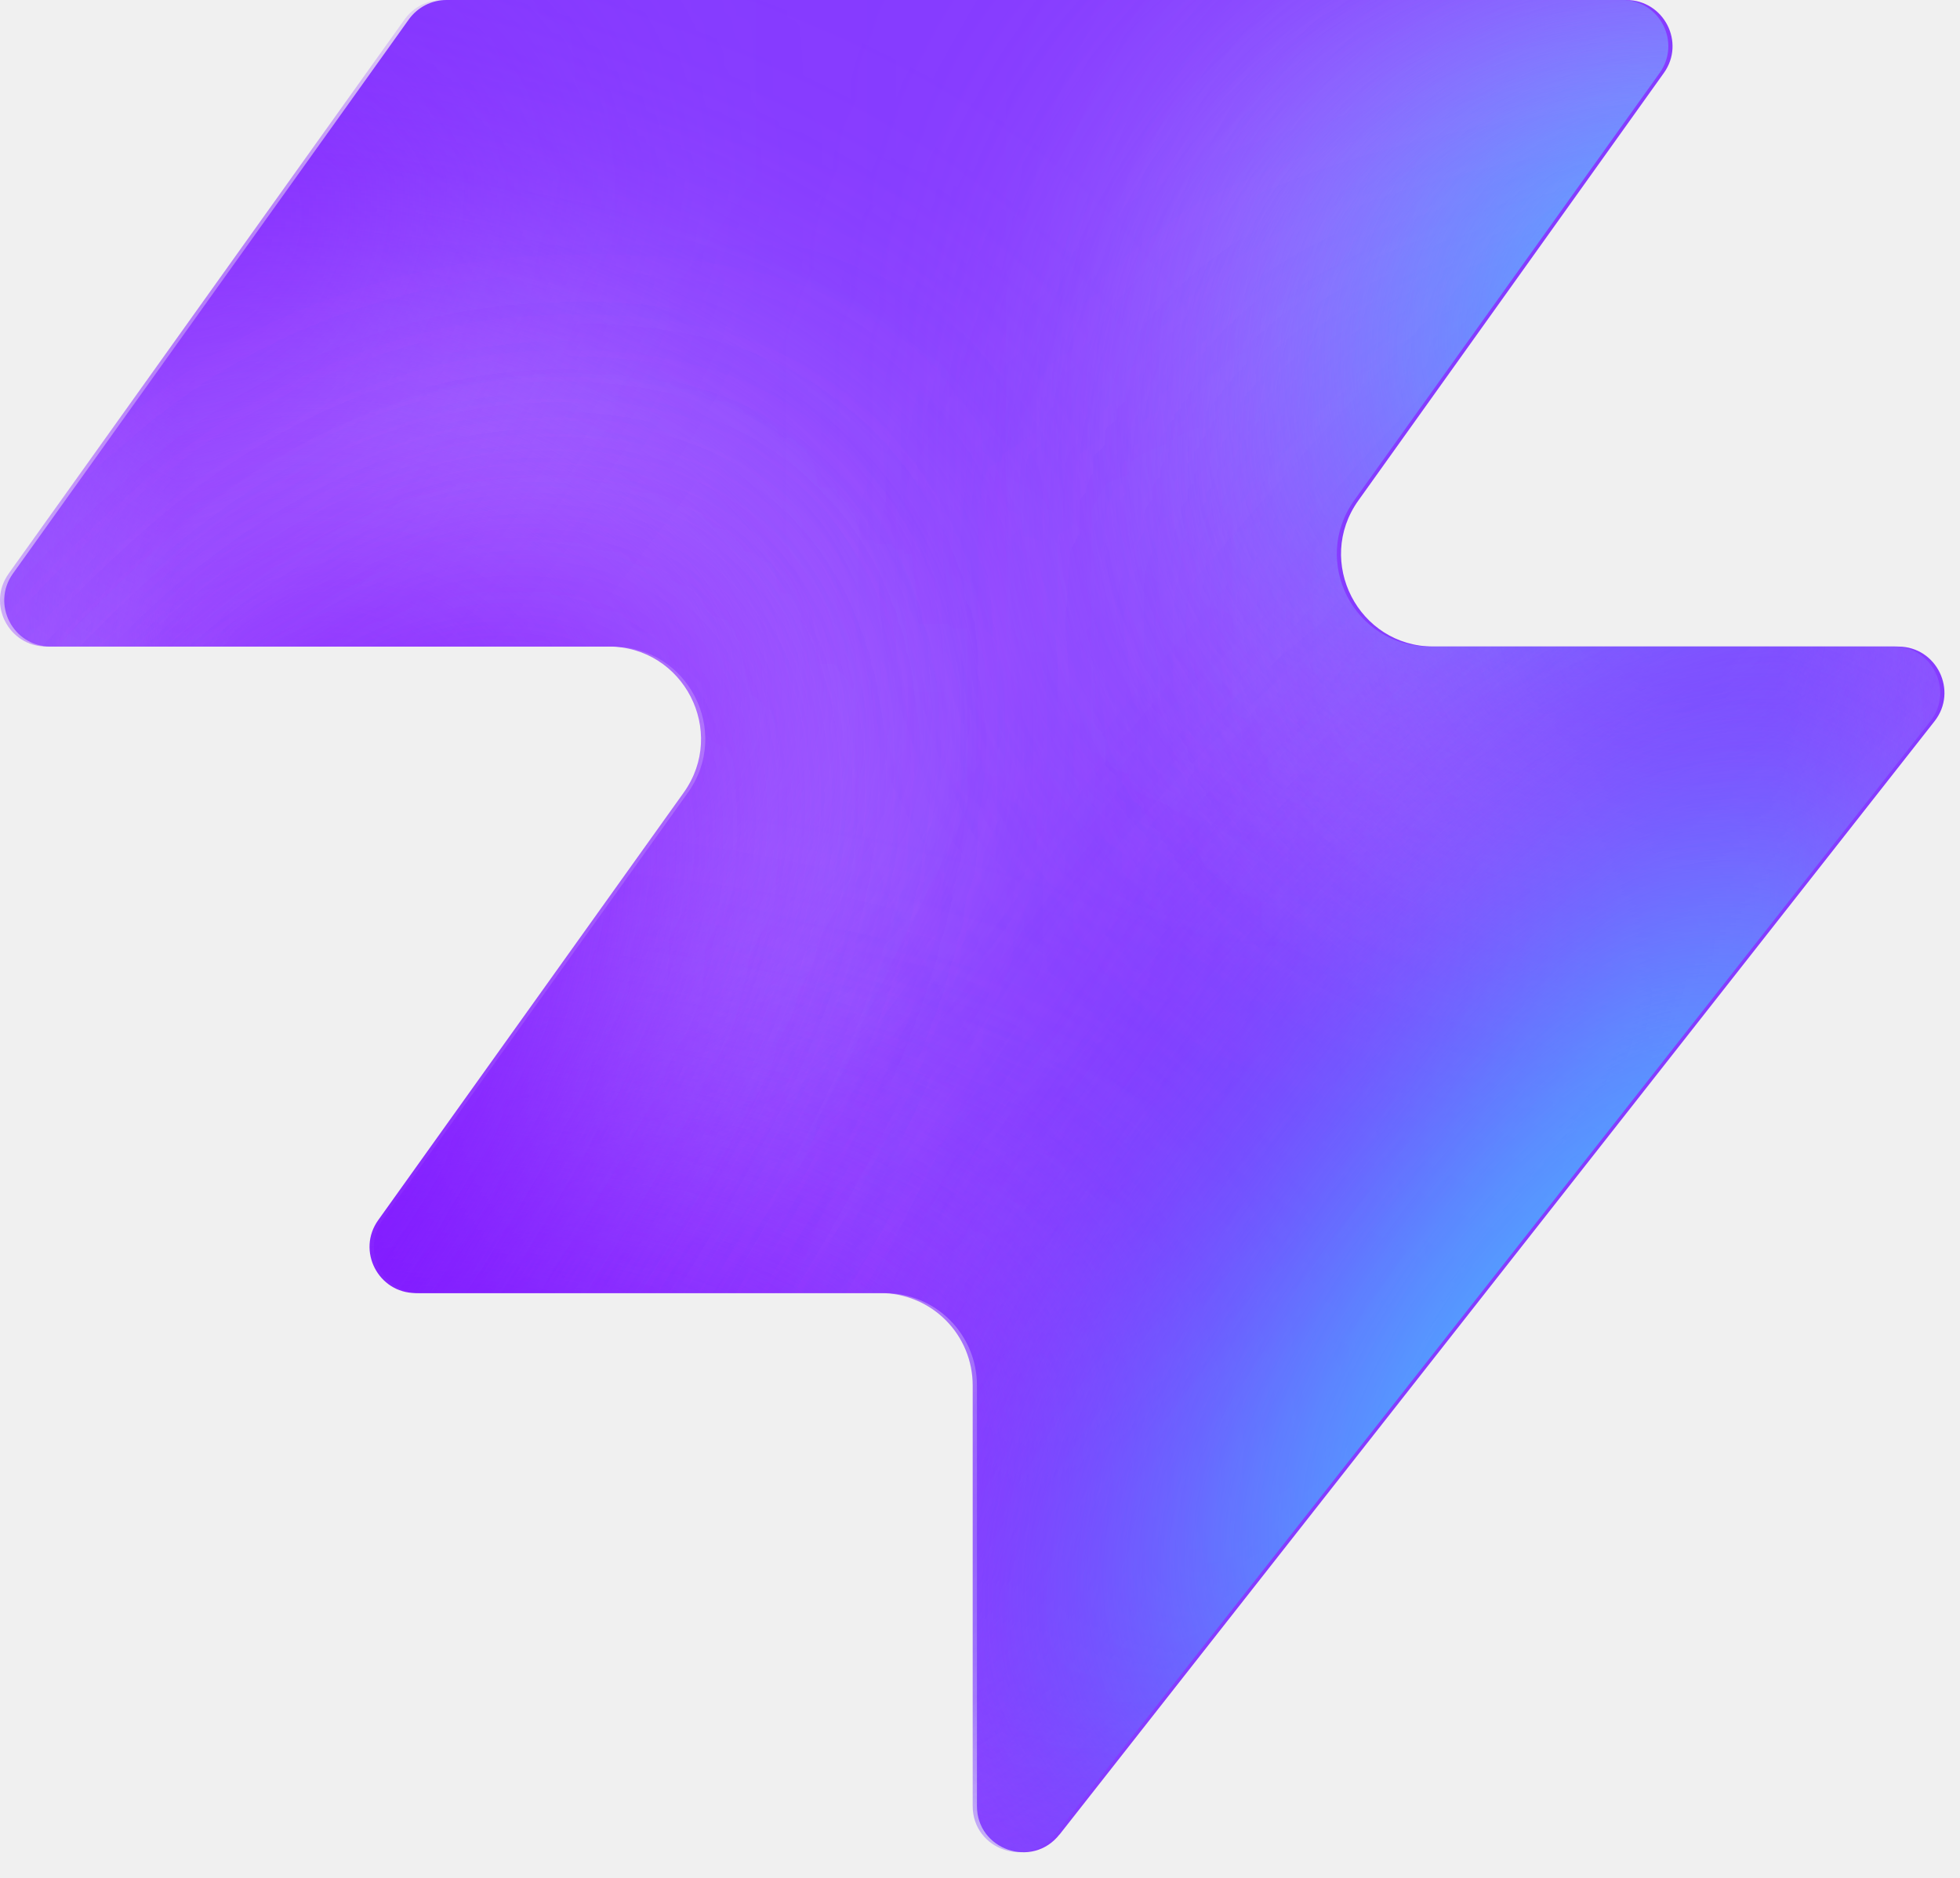
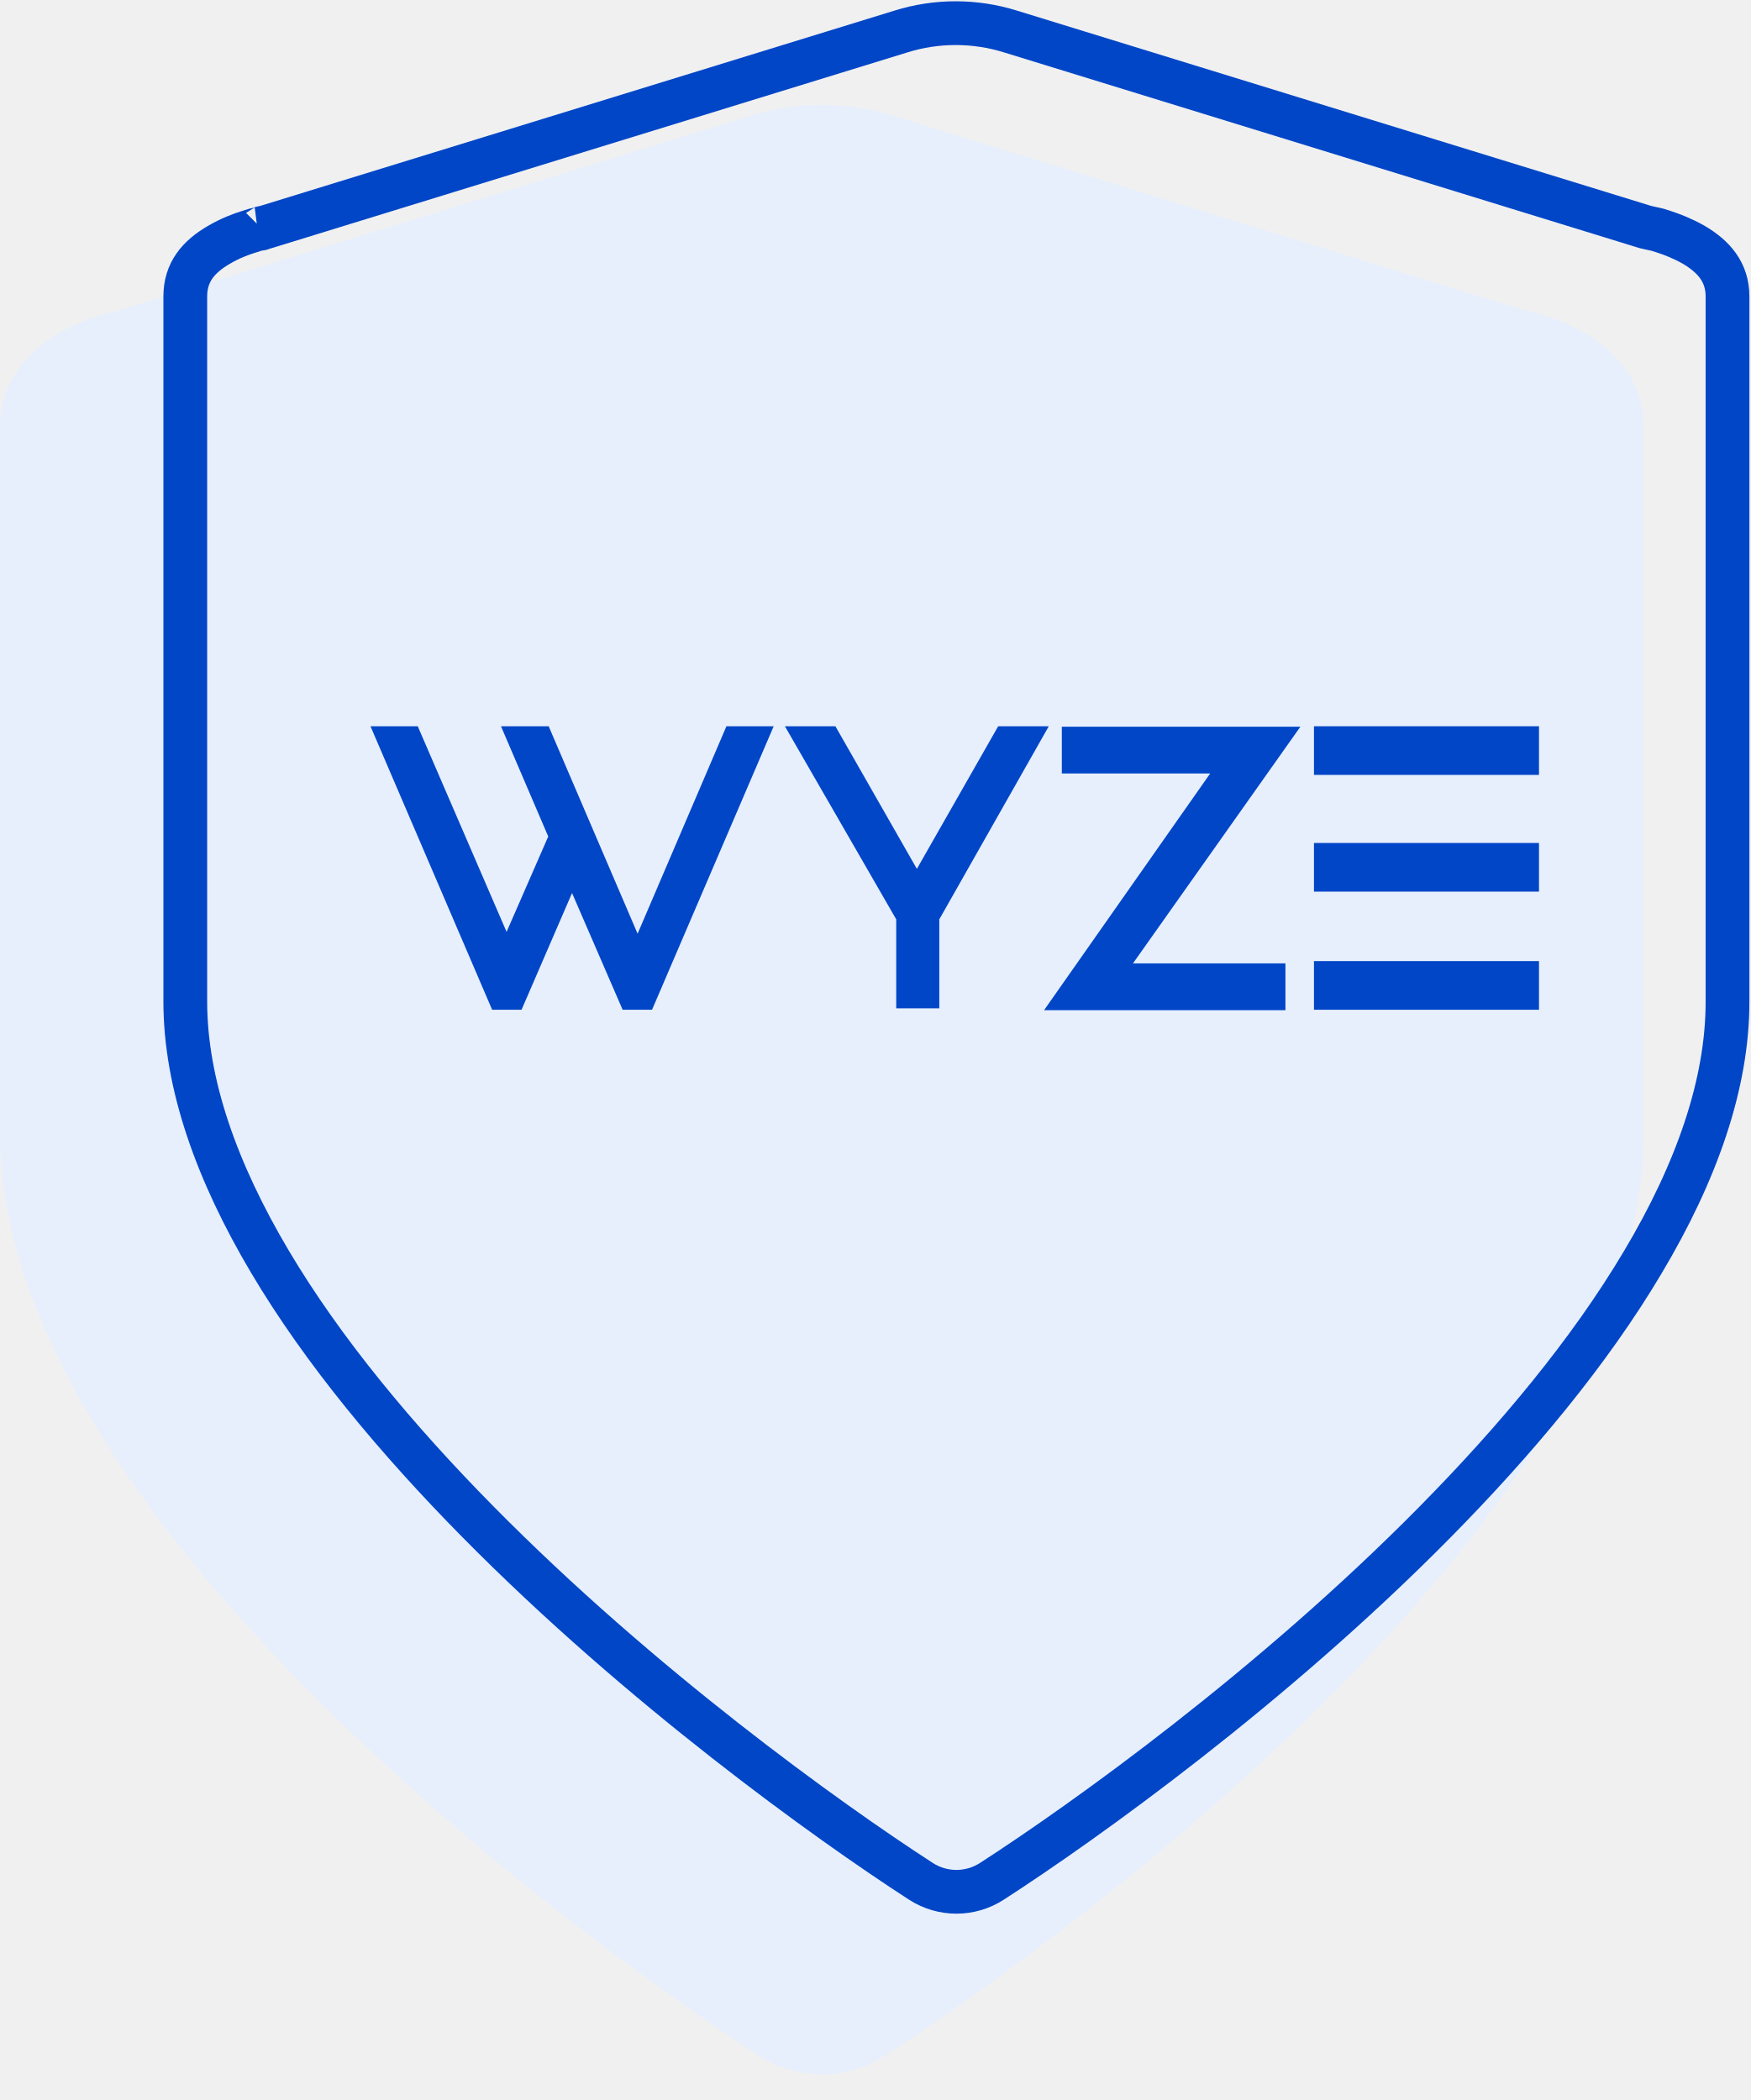
- <svg xmlns="http://www.w3.org/2000/svg" width="48" height="46" fill="none" viewBox="0 0 48 46">
-   <path fill="#863bff" d="M25.946 44.938c-.664.845-2.021.375-2.021-.698V33.937a2.26 2.26 0 0 0-2.262-2.262H10.287c-.92 0-1.456-1.04-.92-1.788l7.48-10.471c1.07-1.497 0-3.578-1.842-3.578H1.237c-.92 0-1.456-1.04-.92-1.788L10.013.474c.214-.297.556-.474.92-.474h28.894c.92 0 1.456 1.04.92 1.788l-7.48 10.471c-1.07 1.498 0 3.579 1.842 3.579h11.377c.943 0 1.473 1.088.89 1.83L25.947 44.94z" style="fill:#863bff;fill:color(display-p3 .525 .23 1);fill-opacity:1" />
-   <mask id="a" width="48" height="46" x="0" y="0" maskUnits="userSpaceOnUse" style="mask-type:alpha">
-     <path fill="#000" d="M25.842 44.938c-.664.844-2.021.375-2.021-.698V33.937a2.26 2.26 0 0 0-2.262-2.262H10.183c-.92 0-1.456-1.04-.92-1.788l7.48-10.471c1.07-1.498 0-3.579-1.842-3.579H1.133c-.92 0-1.456-1.04-.92-1.787L9.91.473c.214-.297.556-.474.92-.474h28.894c.92 0 1.456 1.04.92 1.788l-7.48 10.471c-1.07 1.498 0 3.578 1.842 3.578h11.377c.943 0 1.473 1.088.89 1.832L25.843 44.94z" style="fill:#000;fill-opacity:1" />
-   </mask>
-   <g mask="url(#a)">
-     <g filter="url(#b)">
-       <ellipse cx="5.508" cy="14.704" fill="#ede6ff" rx="5.508" ry="14.704" style="fill:#ede6ff;fill:color(display-p3 .927 .903 1);fill-opacity:1" transform="matrix(.00324 1 1 -.00324 -4.47 31.516)" />
-     </g>
-     <g filter="url(#c)">
-       <ellipse cx="10.399" cy="29.851" fill="#ede6ff" rx="10.399" ry="29.851" style="fill:#ede6ff;fill:color(display-p3 .927 .903 1);fill-opacity:1" transform="matrix(.00324 1 1 -.00324 -39.328 7.883)" />
-     </g>
-     <g filter="url(#d)">
-       <ellipse cx="5.508" cy="30.487" fill="#7e14ff" rx="5.508" ry="30.487" style="fill:#7e14ff;fill:color(display-p3 .492 .077 1);fill-opacity:1" transform="rotate(89.814 -25.913 -14.639)scale(1 -1)" />
-     </g>
-     <g filter="url(#e)">
-       <ellipse cx="5.508" cy="30.599" fill="#7e14ff" rx="5.508" ry="30.599" style="fill:#7e14ff;fill:color(display-p3 .492 .077 1);fill-opacity:1" transform="rotate(89.814 -32.644 -3.334)scale(1 -1)" />
-     </g>
-     <g filter="url(#f)">
-       <ellipse cx="5.508" cy="30.599" fill="#7e14ff" rx="5.508" ry="30.599" style="fill:#7e14ff;fill:color(display-p3 .492 .077 1);fill-opacity:1" transform="matrix(.00324 1 1 -.00324 -34.34 30.47)" />
-     </g>
-     <g filter="url(#g)">
-       <ellipse cx="14.072" cy="22.078" fill="#ede6ff" rx="14.072" ry="22.078" style="fill:#ede6ff;fill:color(display-p3 .927 .903 1);fill-opacity:1" transform="rotate(93.35 24.506 48.493)scale(-1 1)" />
-     </g>
-     <g filter="url(#h)">
-       <ellipse cx="3.47" cy="21.501" fill="#7e14ff" rx="3.47" ry="21.501" style="fill:#7e14ff;fill:color(display-p3 .492 .077 1);fill-opacity:1" transform="rotate(89.009 28.708 47.59)scale(-1 1)" />
-     </g>
-     <g filter="url(#i)">
-       <ellipse cx="3.47" cy="21.501" fill="#7e14ff" rx="3.47" ry="21.501" style="fill:#7e14ff;fill:color(display-p3 .492 .077 1);fill-opacity:1" transform="rotate(89.009 28.708 47.59)scale(-1 1)" />
-     </g>
-     <g filter="url(#j)">
-       <ellipse cx=".387" cy="8.972" fill="#7e14ff" rx="4.407" ry="29.108" style="fill:#7e14ff;fill:color(display-p3 .492 .077 1);fill-opacity:1" transform="rotate(39.51 .387 8.972)" />
-     </g>
-     <g filter="url(#k)">
-       <ellipse cx="47.523" cy="-6.092" fill="#7e14ff" rx="4.407" ry="29.108" style="fill:#7e14ff;fill:color(display-p3 .492 .077 1);fill-opacity:1" transform="rotate(37.892 47.523 -6.092)" />
-     </g>
-     <g filter="url(#l)">
-       <ellipse cx="41.412" cy="6.333" fill="#47bfff" rx="5.971" ry="9.665" style="fill:#47bfff;fill:color(display-p3 .28 .748 1);fill-opacity:1" transform="rotate(37.892 41.412 6.333)" />
-     </g>
-     <g filter="url(#m)">
-       <ellipse cx="-1.879" cy="38.332" fill="#7e14ff" rx="4.407" ry="29.108" style="fill:#7e14ff;fill:color(display-p3 .492 .077 1);fill-opacity:1" transform="rotate(37.892 -1.88 38.332)" />
-     </g>
-     <g filter="url(#n)">
-       <ellipse cx="-1.879" cy="38.332" fill="#7e14ff" rx="4.407" ry="29.108" style="fill:#7e14ff;fill:color(display-p3 .492 .077 1);fill-opacity:1" transform="rotate(37.892 -1.88 38.332)" />
-     </g>
-     <g filter="url(#o)">
-       <ellipse cx="35.651" cy="29.907" fill="#7e14ff" rx="4.407" ry="29.108" style="fill:#7e14ff;fill:color(display-p3 .492 .077 1);fill-opacity:1" transform="rotate(37.892 35.651 29.907)" />
-     </g>
-     <g filter="url(#p)">
-       <ellipse cx="38.418" cy="32.4" fill="#47bfff" rx="5.971" ry="15.297" style="fill:#47bfff;fill:color(display-p3 .28 .748 1);fill-opacity:1" transform="rotate(37.892 38.418 32.4)" />
-     </g>
+ <svg xmlns="http://www.w3.org/2000/svg" width="20" height="24" viewBox="0 0 20 24" fill="none">
+   <g clip-path="url(#clip0_74_21711)">
+     <path d="M1.342 3.552C1.342 3.552 0 3.79 0 4.896V12.958C0 17.267 6.472 22.063 8.669 23.492C9.107 23.778 9.674 23.778 10.112 23.492C12.314 22.068 18.781 17.272 18.781 12.958V4.896C18.781 3.79 17.44 3.552 17.44 3.552L10.187 1.318C9.669 1.159 9.113 1.159 8.594 1.318L1.342 3.552Z" fill="#E7EFFD" />
+     <path d="M2.972 2.61C2.972 2.61 3.015 2.599 3.041 2.594L10.294 0.36C10.7 0.233 11.139 0.233 11.545 0.36L18.798 2.594C18.798 2.594 18.84 2.604 18.867 2.61C18.867 2.61 18.878 2.61 18.894 2.615C18.921 2.62 18.958 2.631 19.006 2.647C19.102 2.678 19.225 2.726 19.348 2.795C19.583 2.933 19.738 3.112 19.738 3.388V11.45C19.738 12.386 19.386 13.392 18.771 14.424C18.162 15.451 17.317 16.462 16.392 17.399C14.538 19.278 12.405 20.808 11.331 21.502C11.085 21.66 10.77 21.66 10.524 21.502C9.444 20.803 7.317 19.273 5.463 17.394C4.538 16.457 3.693 15.446 3.084 14.419C2.475 13.392 2.117 12.386 2.117 11.444V3.388C2.117 3.112 2.266 2.933 2.507 2.795C2.624 2.726 2.747 2.678 2.849 2.647C2.897 2.631 2.934 2.62 2.961 2.615C2.972 2.615 2.983 2.615 2.988 2.61H2.972Z" stroke="#0046C7" stroke-width="0.5" />
+     <path d="M6.264 8.3H5.724L6.264 9.56L5.788 10.65L4.773 8.3H4.233L5.623 11.54H5.959L6.536 10.206L7.114 11.54H7.45L8.84 8.3H8.3L7.285 10.671L6.269 8.3H6.264Z" fill="#0046C7" />
+     <path d="M11.405 8.3L10.476 9.93L9.545 8.3H8.968L10.24 10.507V11.524H10.732V10.507L11.983 8.3H11.405Z" fill="#0046C7" />
+     <path d="M15.013 11.54H17.584V10.984H15.013V11.54Z" fill="#0046C7" />
+     <path d="M15.013 8.856H17.584V8.3H15.013V8.856Z" fill="#0046C7" />
+     <path d="M15.013 10.19H17.584V9.634H15.013V10.19Z" fill="#0046C7" />
+     <path d="M12.132 8.3V8.84H13.827L11.929 11.545H14.687V11.01H12.945L14.858 8.305H12.132V8.3Z" fill="#0046C7" />
  </g>
  <defs>
-     <filter id="b" width="60.045" height="41.654" x="-19.77" y="16.149" color-interpolation-filters="sRGB" filterUnits="userSpaceOnUse">
-       <feFlood flood-opacity="0" result="BackgroundImageFix" />
-       <feBlend in="SourceGraphic" in2="BackgroundImageFix" result="shape" />
-       <feGaussianBlur result="effect1_foregroundBlur_2002_17158" stdDeviation="7.659" />
-     </filter>
-     <filter id="c" width="90.34" height="51.437" x="-54.613" y="-7.533" color-interpolation-filters="sRGB" filterUnits="userSpaceOnUse">
-       <feFlood flood-opacity="0" result="BackgroundImageFix" />
-       <feBlend in="SourceGraphic" in2="BackgroundImageFix" result="shape" />
-       <feGaussianBlur result="effect1_foregroundBlur_2002_17158" stdDeviation="7.659" />
-     </filter>
-     <filter id="d" width="79.355" height="29.4" x="-49.64" y="2.03" color-interpolation-filters="sRGB" filterUnits="userSpaceOnUse">
-       <feFlood flood-opacity="0" result="BackgroundImageFix" />
-       <feBlend in="SourceGraphic" in2="BackgroundImageFix" result="shape" />
-       <feGaussianBlur result="effect1_foregroundBlur_2002_17158" stdDeviation="4.596" />
-     </filter>
-     <filter id="e" width="79.579" height="29.4" x="-45.045" y="20.029" color-interpolation-filters="sRGB" filterUnits="userSpaceOnUse">
-       <feFlood flood-opacity="0" result="BackgroundImageFix" />
-       <feBlend in="SourceGraphic" in2="BackgroundImageFix" result="shape" />
-       <feGaussianBlur result="effect1_foregroundBlur_2002_17158" stdDeviation="4.596" />
-     </filter>
-     <filter id="f" width="79.579" height="29.4" x="-43.513" y="21.178" color-interpolation-filters="sRGB" filterUnits="userSpaceOnUse">
-       <feFlood flood-opacity="0" result="BackgroundImageFix" />
-       <feBlend in="SourceGraphic" in2="BackgroundImageFix" result="shape" />
-       <feGaussianBlur result="effect1_foregroundBlur_2002_17158" stdDeviation="4.596" />
-     </filter>
-     <filter id="g" width="74.749" height="58.852" x="15.756" y="-17.901" color-interpolation-filters="sRGB" filterUnits="userSpaceOnUse">
-       <feFlood flood-opacity="0" result="BackgroundImageFix" />
-       <feBlend in="SourceGraphic" in2="BackgroundImageFix" result="shape" />
-       <feGaussianBlur result="effect1_foregroundBlur_2002_17158" stdDeviation="7.659" />
-     </filter>
-     <filter id="h" width="61.377" height="25.362" x="23.548" y="2.284" color-interpolation-filters="sRGB" filterUnits="userSpaceOnUse">
-       <feFlood flood-opacity="0" result="BackgroundImageFix" />
-       <feBlend in="SourceGraphic" in2="BackgroundImageFix" result="shape" />
-       <feGaussianBlur result="effect1_foregroundBlur_2002_17158" stdDeviation="4.596" />
-     </filter>
-     <filter id="i" width="61.377" height="25.362" x="23.548" y="2.284" color-interpolation-filters="sRGB" filterUnits="userSpaceOnUse">
-       <feFlood flood-opacity="0" result="BackgroundImageFix" />
-       <feBlend in="SourceGraphic" in2="BackgroundImageFix" result="shape" />
-       <feGaussianBlur result="effect1_foregroundBlur_2002_17158" stdDeviation="4.596" />
-     </filter>
-     <filter id="j" width="56.045" height="63.649" x="-27.636" y="-22.853" color-interpolation-filters="sRGB" filterUnits="userSpaceOnUse">
-       <feFlood flood-opacity="0" result="BackgroundImageFix" />
-       <feBlend in="SourceGraphic" in2="BackgroundImageFix" result="shape" />
-       <feGaussianBlur result="effect1_foregroundBlur_2002_17158" stdDeviation="4.596" />
-     </filter>
-     <filter id="k" width="54.814" height="64.646" x="20.116" y="-38.415" color-interpolation-filters="sRGB" filterUnits="userSpaceOnUse">
-       <feFlood flood-opacity="0" result="BackgroundImageFix" />
-       <feBlend in="SourceGraphic" in2="BackgroundImageFix" result="shape" />
-       <feGaussianBlur result="effect1_foregroundBlur_2002_17158" stdDeviation="4.596" />
-     </filter>
-     <filter id="l" width="33.541" height="35.313" x="24.641" y="-11.323" color-interpolation-filters="sRGB" filterUnits="userSpaceOnUse">
-       <feFlood flood-opacity="0" result="BackgroundImageFix" />
-       <feBlend in="SourceGraphic" in2="BackgroundImageFix" result="shape" />
-       <feGaussianBlur result="effect1_foregroundBlur_2002_17158" stdDeviation="4.596" />
-     </filter>
-     <filter id="m" width="54.814" height="64.646" x="-29.286" y="6.009" color-interpolation-filters="sRGB" filterUnits="userSpaceOnUse">
-       <feFlood flood-opacity="0" result="BackgroundImageFix" />
-       <feBlend in="SourceGraphic" in2="BackgroundImageFix" result="shape" />
-       <feGaussianBlur result="effect1_foregroundBlur_2002_17158" stdDeviation="4.596" />
-     </filter>
-     <filter id="n" width="54.814" height="64.646" x="-29.286" y="6.009" color-interpolation-filters="sRGB" filterUnits="userSpaceOnUse">
-       <feFlood flood-opacity="0" result="BackgroundImageFix" />
-       <feBlend in="SourceGraphic" in2="BackgroundImageFix" result="shape" />
-       <feGaussianBlur result="effect1_foregroundBlur_2002_17158" stdDeviation="4.596" />
-     </filter>
-     <filter id="o" width="54.814" height="64.646" x="8.244" y="-2.416" color-interpolation-filters="sRGB" filterUnits="userSpaceOnUse">
-       <feFlood flood-opacity="0" result="BackgroundImageFix" />
-       <feBlend in="SourceGraphic" in2="BackgroundImageFix" result="shape" />
-       <feGaussianBlur result="effect1_foregroundBlur_2002_17158" stdDeviation="4.596" />
-     </filter>
-     <filter id="p" width="39.409" height="43.623" x="18.713" y="10.588" color-interpolation-filters="sRGB" filterUnits="userSpaceOnUse">
-       <feFlood flood-opacity="0" result="BackgroundImageFix" />
-       <feBlend in="SourceGraphic" in2="BackgroundImageFix" result="shape" />
-       <feGaussianBlur result="effect1_foregroundBlur_2002_17158" stdDeviation="4.596" />
-     </filter>
+     <clipPath id="clip0_74_21711">
+       <rect width="20" height="23.704" fill="white" />
+     </clipPath>
  </defs>
</svg>
